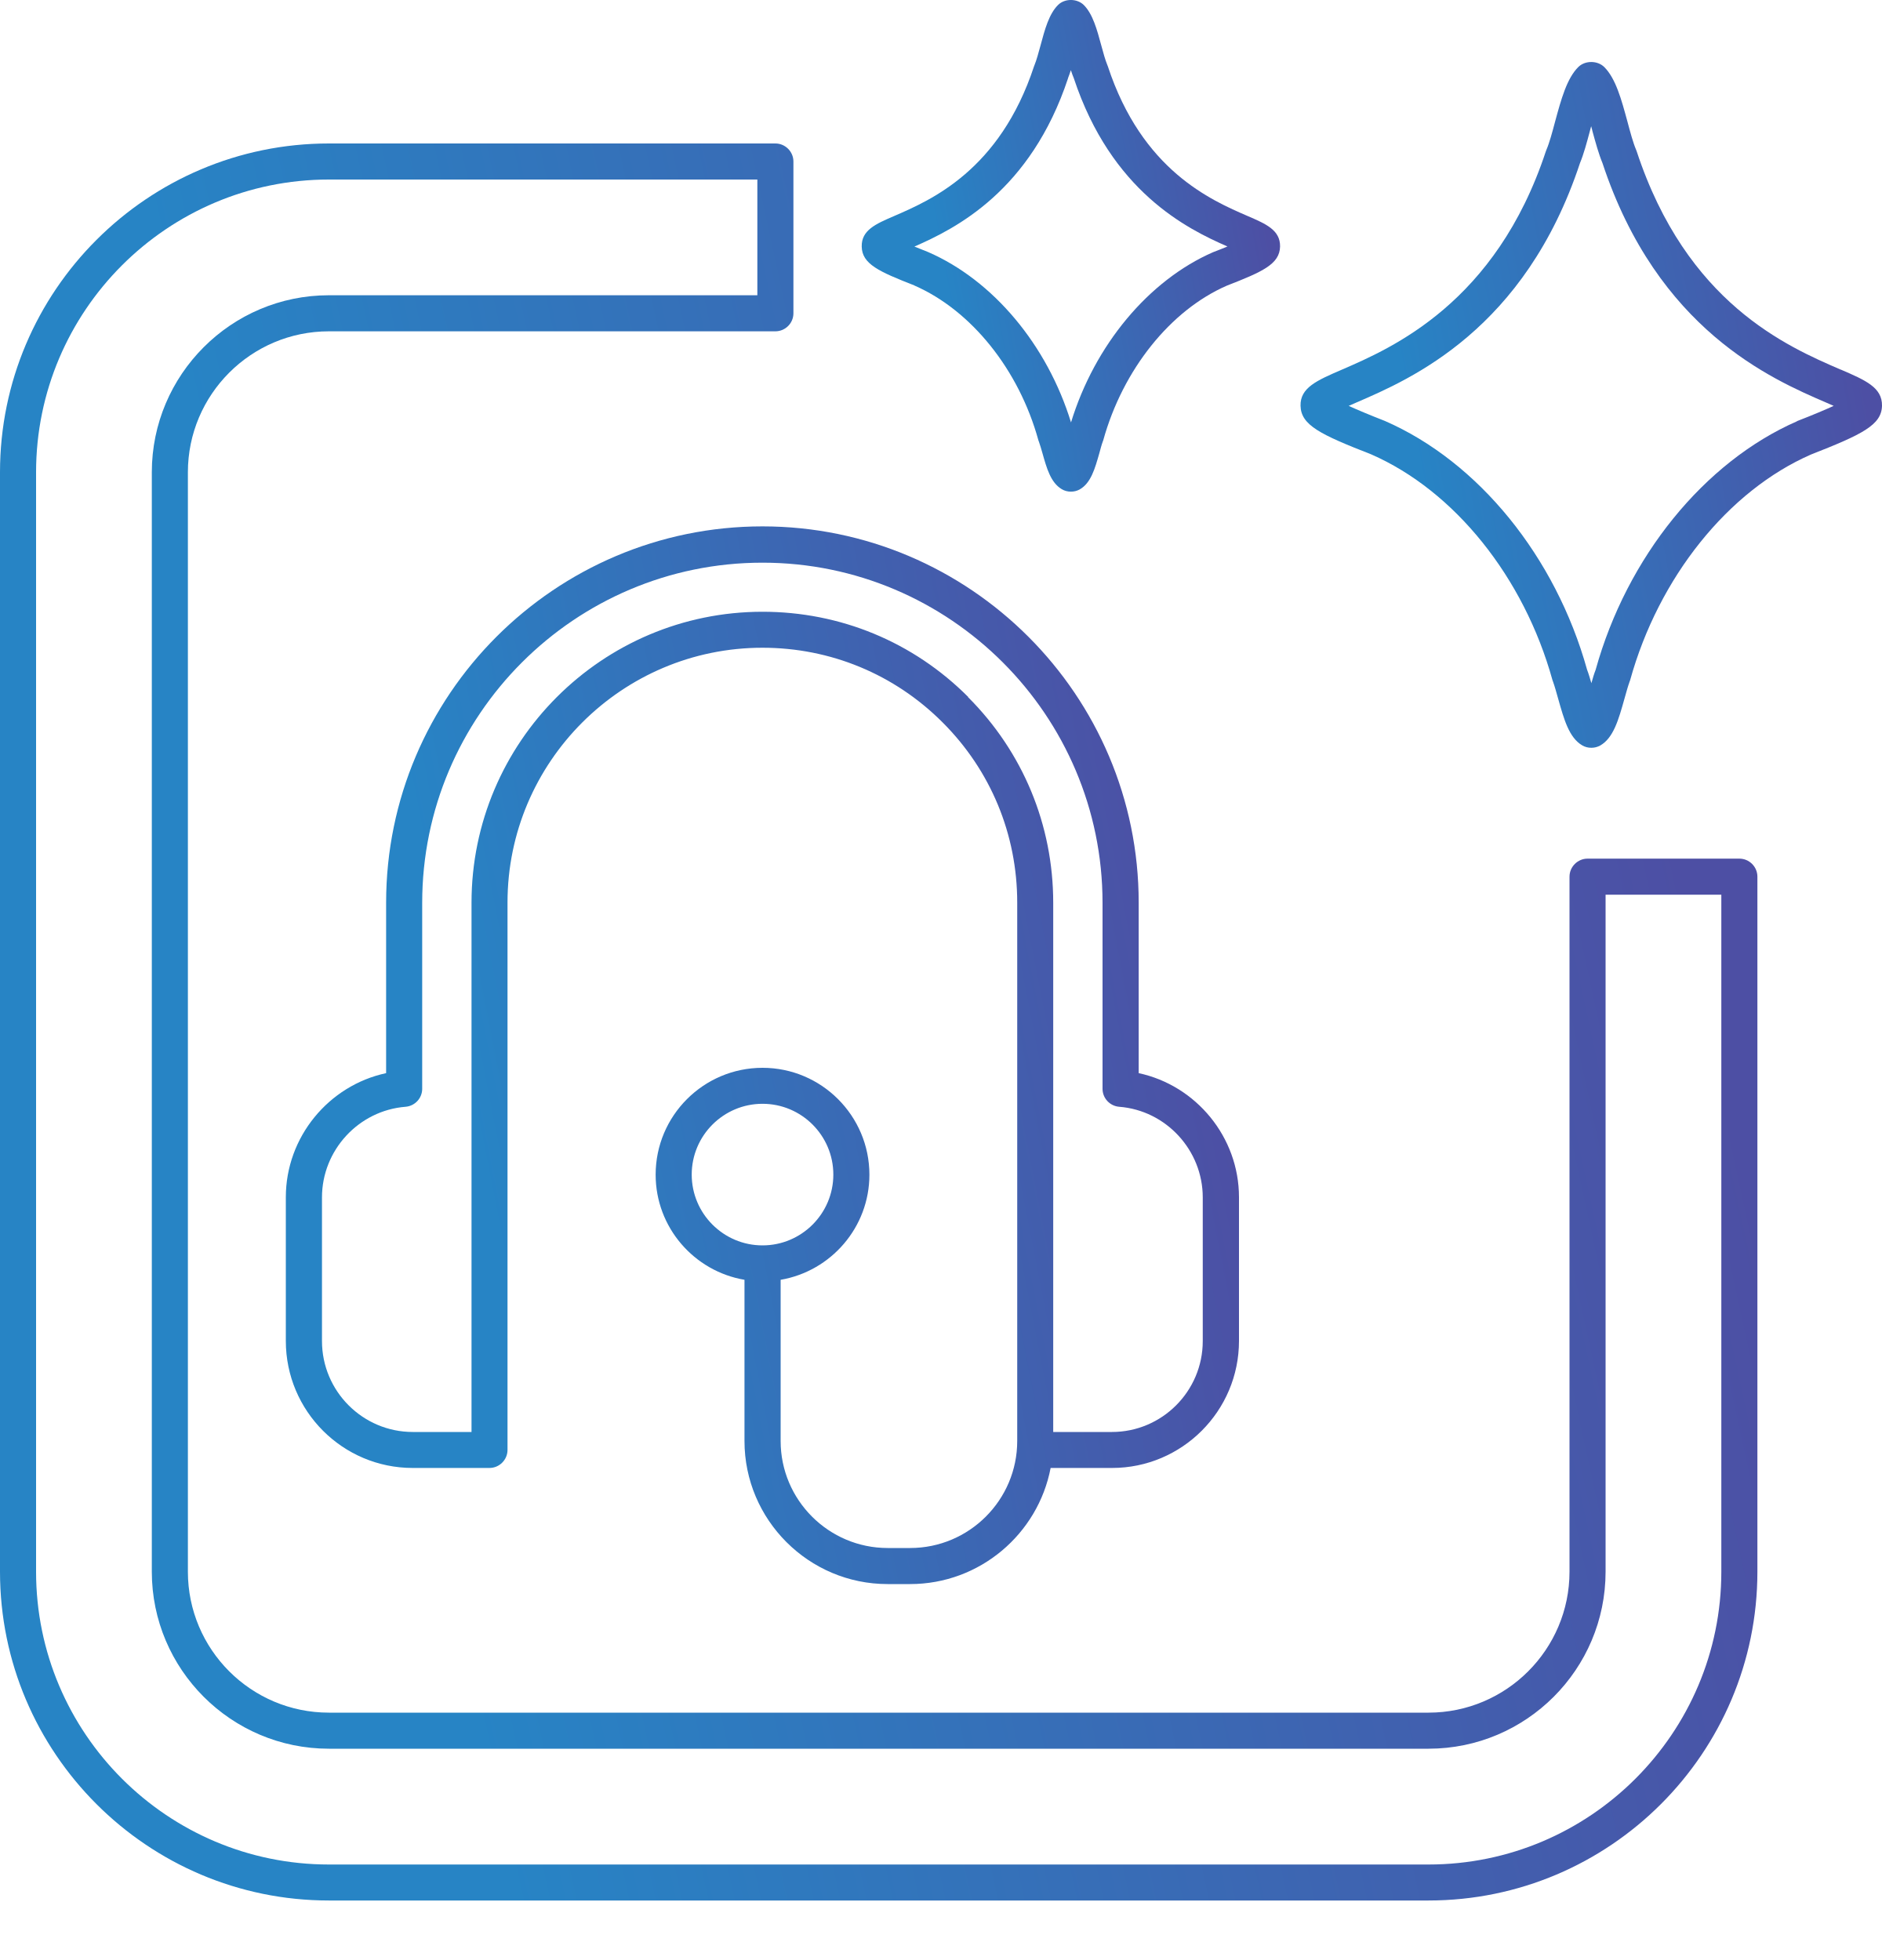
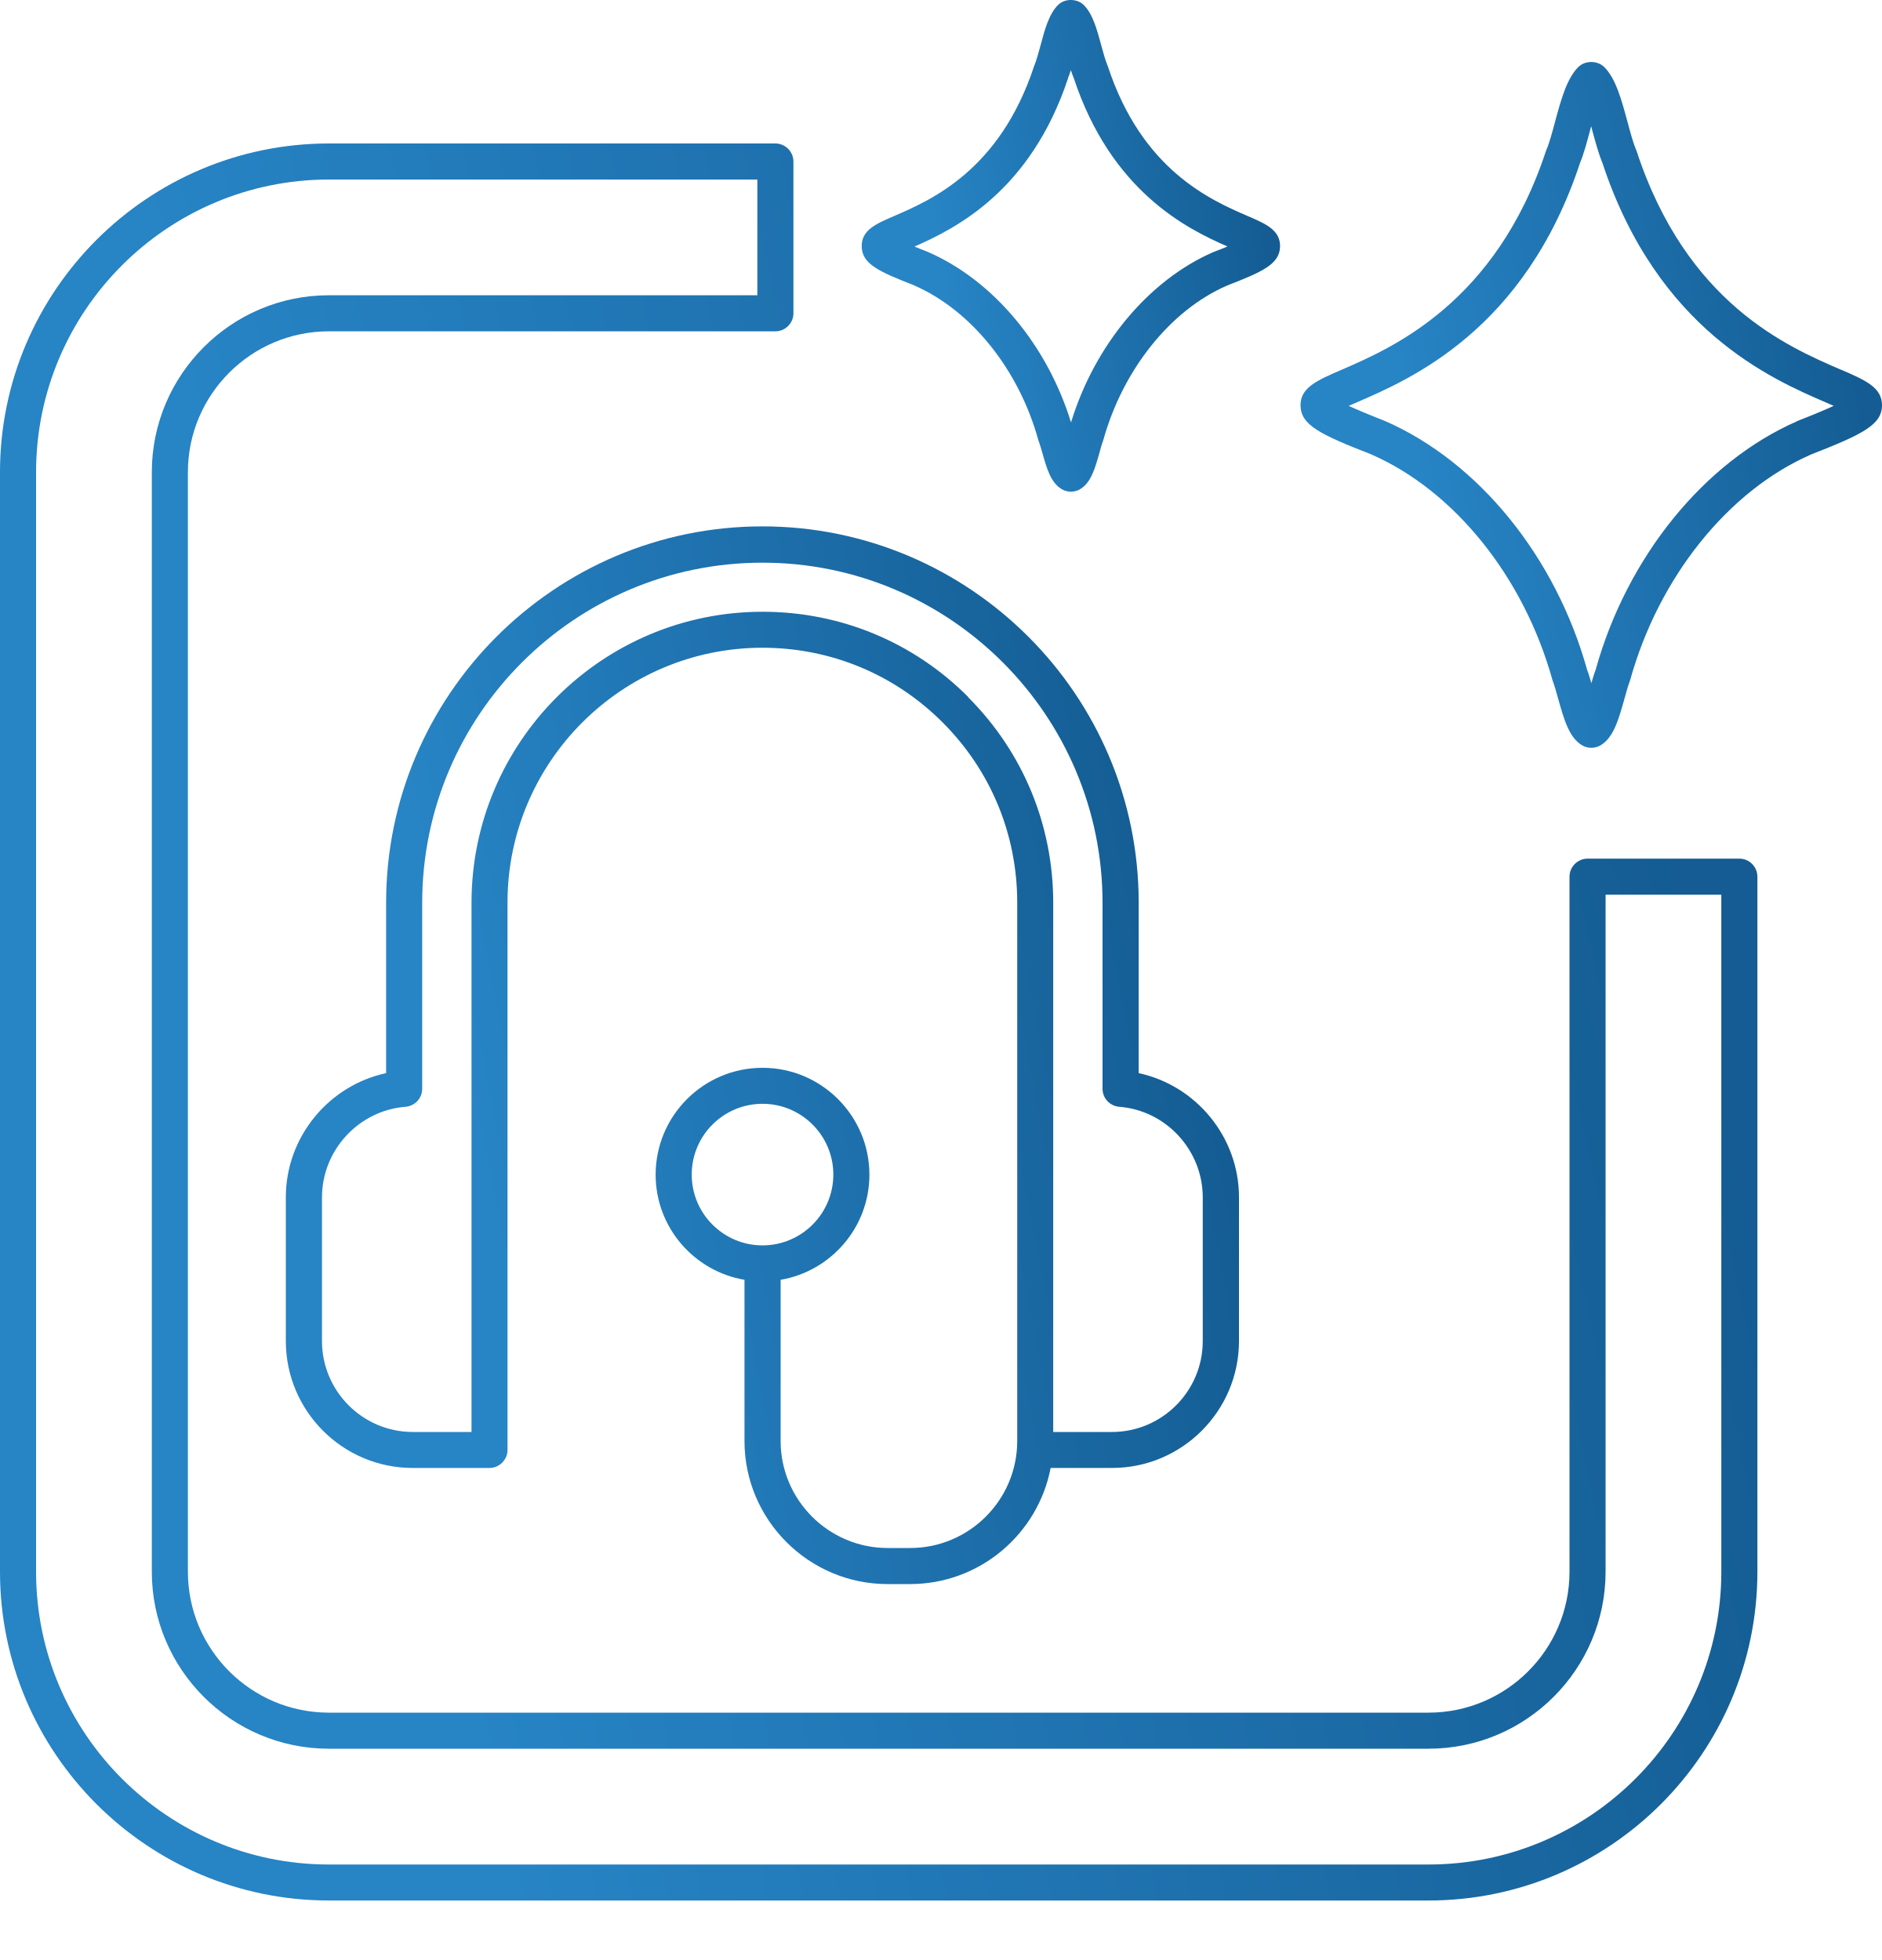
<svg xmlns="http://www.w3.org/2000/svg" width="24" height="25" viewBox="0 0 24 25" fill="none">
  <path d="M22.181 10.952H20.245C20.119 10.952 20.015 11.056 20.015 11.182V20.047C20.015 21.039 19.209 21.845 18.217 21.845H4.194C3.202 21.845 2.396 21.039 2.396 20.047V6.024C2.396 5.033 3.202 4.226 4.194 4.226H9.888C10.014 4.226 10.118 4.123 10.118 3.996V2.06C10.118 1.934 10.014 1.83 9.888 1.83H4.194C1.882 1.83 0 3.712 0 6.024V20.047C0 22.359 1.882 24.241 4.194 24.241H18.217C20.53 24.241 22.411 22.359 22.411 20.047V11.182C22.411 11.056 22.308 10.952 22.181 10.952ZM21.951 20.048C21.951 22.107 20.276 23.782 18.217 23.782H4.194C2.135 23.782 0.46 22.107 0.46 20.048V6.024C0.46 3.965 2.135 2.29 4.194 2.29H9.658V3.766H4.194C2.948 3.766 1.936 4.78 1.936 6.024V20.047C1.936 21.293 2.949 22.305 4.194 22.305H18.217C19.463 22.305 20.475 21.292 20.475 20.047V11.412H21.951L21.951 20.048Z" fill="url(#paint0_linear_1532_25115)" />
  <path d="M11.319 20.205H11.606C12.495 20.205 13.237 19.566 13.398 18.724H14.181C15.074 18.724 15.8 17.997 15.8 17.104V15.271C15.8 14.503 15.253 13.845 14.521 13.688V11.513C14.521 8.867 12.368 6.714 9.723 6.714C7.077 6.714 4.924 8.868 4.924 11.513V13.688C4.192 13.845 3.645 14.503 3.645 15.271V17.104C3.645 17.998 4.37 18.724 5.263 18.724H6.242C6.368 18.724 6.472 18.62 6.472 18.494V11.512C6.472 9.72 7.931 8.262 9.723 8.262C10.591 8.262 11.407 8.6 12.02 9.214C12.634 9.827 12.972 10.643 12.972 11.512V17.836V17.847V18.38C12.972 19.133 12.359 19.745 11.607 19.745H11.32C10.567 19.745 9.955 19.132 9.955 18.38V16.324C10.597 16.214 11.087 15.655 11.087 14.983C11.087 14.232 10.476 13.62 9.724 13.62C8.972 13.62 8.361 14.231 8.361 14.983C8.361 15.656 8.852 16.215 9.494 16.324V18.38C9.494 19.386 10.313 20.205 11.319 20.205ZM12.347 8.89C11.647 8.188 10.716 7.803 9.724 7.803C7.678 7.803 6.013 9.467 6.013 11.514V18.265H5.264C4.626 18.265 4.106 17.745 4.106 17.105V15.273C4.106 14.671 4.574 14.164 5.172 14.117C5.292 14.107 5.384 14.007 5.384 13.888V11.516C5.384 9.123 7.33 7.177 9.723 7.177C12.115 7.177 14.06 9.123 14.06 11.516V13.888C14.06 14.007 14.152 14.107 14.272 14.117C14.87 14.163 15.338 14.671 15.338 15.273V17.105C15.338 17.745 14.818 18.265 14.18 18.265H13.431V11.514C13.431 10.522 13.044 9.59 12.344 8.891L12.347 8.89ZM8.821 14.982C8.821 14.484 9.226 14.079 9.724 14.079C10.222 14.079 10.627 14.484 10.627 14.982C10.627 15.48 10.222 15.885 9.724 15.885C9.226 15.885 8.821 15.48 8.821 14.982Z" fill="url(#paint1_linear_1532_25115)" />
  <path d="M11.659 3.641C12.386 3.958 12.994 4.715 13.242 5.616C13.245 5.623 13.247 5.629 13.249 5.635C13.264 5.675 13.278 5.727 13.294 5.781C13.348 5.973 13.399 6.155 13.539 6.239C13.575 6.261 13.616 6.271 13.656 6.271C13.697 6.271 13.733 6.262 13.768 6.243C13.912 6.162 13.963 5.977 14.019 5.781C14.034 5.727 14.047 5.675 14.062 5.635C14.065 5.628 14.067 5.623 14.069 5.616C14.319 4.715 14.925 3.958 15.644 3.644C16.101 3.466 16.319 3.369 16.324 3.144C16.327 2.935 16.144 2.856 15.912 2.756C15.441 2.552 14.564 2.173 14.127 0.844C14.124 0.838 14.122 0.832 14.12 0.826C14.096 0.768 14.069 0.674 14.045 0.583C13.989 0.376 13.936 0.18 13.822 0.065C13.736 -0.021 13.579 -0.022 13.493 0.063C13.377 0.178 13.324 0.375 13.268 0.584C13.243 0.675 13.218 0.768 13.194 0.826C13.192 0.832 13.189 0.837 13.187 0.844C12.749 2.174 11.872 2.552 11.401 2.756C11.169 2.856 10.985 2.935 10.989 3.144C10.992 3.369 11.212 3.465 11.661 3.641L11.659 3.641ZM13.62 0.996C13.632 0.965 13.645 0.93 13.656 0.895C13.668 0.93 13.679 0.964 13.693 0.996C14.172 2.44 15.131 2.916 15.653 3.144C15.603 3.164 15.542 3.19 15.469 3.217C14.647 3.576 13.96 4.402 13.658 5.388C13.355 4.402 12.667 3.577 11.836 3.215C11.769 3.188 11.71 3.164 11.661 3.145C12.183 2.916 13.142 2.441 13.621 0.996L13.62 0.996Z" fill="url(#paint2_linear_1532_25115)" />
  <path d="M23.472 4.714C22.785 4.417 21.508 3.865 20.871 1.928C20.869 1.922 20.866 1.915 20.864 1.91C20.826 1.821 20.789 1.684 20.754 1.552C20.677 1.269 20.605 1.002 20.459 0.856C20.373 0.77 20.215 0.769 20.128 0.854C19.981 0.999 19.908 1.268 19.831 1.552C19.796 1.684 19.759 1.821 19.721 1.91C19.718 1.915 19.716 1.921 19.714 1.928C19.075 3.866 17.749 4.439 17.112 4.715C16.792 4.853 16.58 4.945 16.585 5.175C16.59 5.423 16.837 5.542 17.485 5.795C18.549 6.26 19.434 7.363 19.798 8.676C19.8 8.683 19.802 8.689 19.805 8.695C19.825 8.75 19.847 8.829 19.87 8.911C19.945 9.177 20.009 9.407 20.175 9.506C20.211 9.528 20.252 9.538 20.293 9.538C20.333 9.538 20.369 9.529 20.405 9.51C20.575 9.414 20.64 9.182 20.716 8.911C20.739 8.829 20.761 8.75 20.781 8.695C20.784 8.688 20.786 8.683 20.788 8.676C21.152 7.363 22.039 6.259 23.093 5.798C23.748 5.541 23.996 5.421 24 5.174C24.003 4.943 23.793 4.851 23.472 4.713L23.472 4.714ZM22.917 5.373C21.733 5.891 20.748 7.104 20.348 8.544C20.328 8.595 20.311 8.653 20.294 8.714C20.276 8.653 20.259 8.594 20.239 8.542C19.838 7.103 18.855 5.89 17.66 5.369C17.463 5.292 17.309 5.227 17.199 5.177C17.232 5.163 17.264 5.148 17.295 5.135C17.993 4.834 19.445 4.207 20.149 2.079C20.197 1.963 20.235 1.821 20.275 1.671C20.28 1.651 20.285 1.631 20.291 1.61C20.297 1.631 20.303 1.651 20.307 1.671C20.348 1.821 20.387 1.963 20.435 2.079C21.138 4.206 22.59 4.834 23.288 5.135C23.319 5.149 23.352 5.163 23.384 5.177C23.274 5.227 23.119 5.293 22.915 5.372L22.917 5.373Z" fill="url(#paint3_linear_1532_25115)" />
  <defs>
    <linearGradient id="paint0_linear_1532_25115" x1="0.409" y1="13.036" x2="22.015" y2="8.363" gradientUnits="userSpaceOnUse">
      <stop offset="0.163" stop-color="#2784C5" />
-       <stop offset="0.95" stop-color="#4D4FA4" />
+       <stop offset="0.95" stop-color="#145C93" />
    </linearGradient>
    <linearGradient id="paint1_linear_1532_25115" x1="3.867" y1="13.46" x2="15.684" y2="11.157" gradientUnits="userSpaceOnUse">
      <stop offset="0.163" stop-color="#2784C5" />
-       <stop offset="0.95" stop-color="#4D4FA4" />
+       <stop offset="0.95" stop-color="#145C93" />
    </linearGradient>
    <linearGradient id="paint2_linear_1532_25115" x1="11.086" y1="3.136" x2="16.294" y2="2.178" gradientUnits="userSpaceOnUse">
      <stop offset="0.163" stop-color="#2784C5" />
-       <stop offset="0.95" stop-color="#4D4FA4" />
+       <stop offset="0.95" stop-color="#145C93" />
    </linearGradient>
    <linearGradient id="paint3_linear_1532_25115" x1="16.72" y1="5.164" x2="23.96" y2="3.837" gradientUnits="userSpaceOnUse">
      <stop offset="0.163" stop-color="#2784C5" />
-       <stop offset="0.95" stop-color="#4D4FA4" />
+       <stop offset="0.95" stop-color="#145C93" />
    </linearGradient>
  </defs>
</svg>
